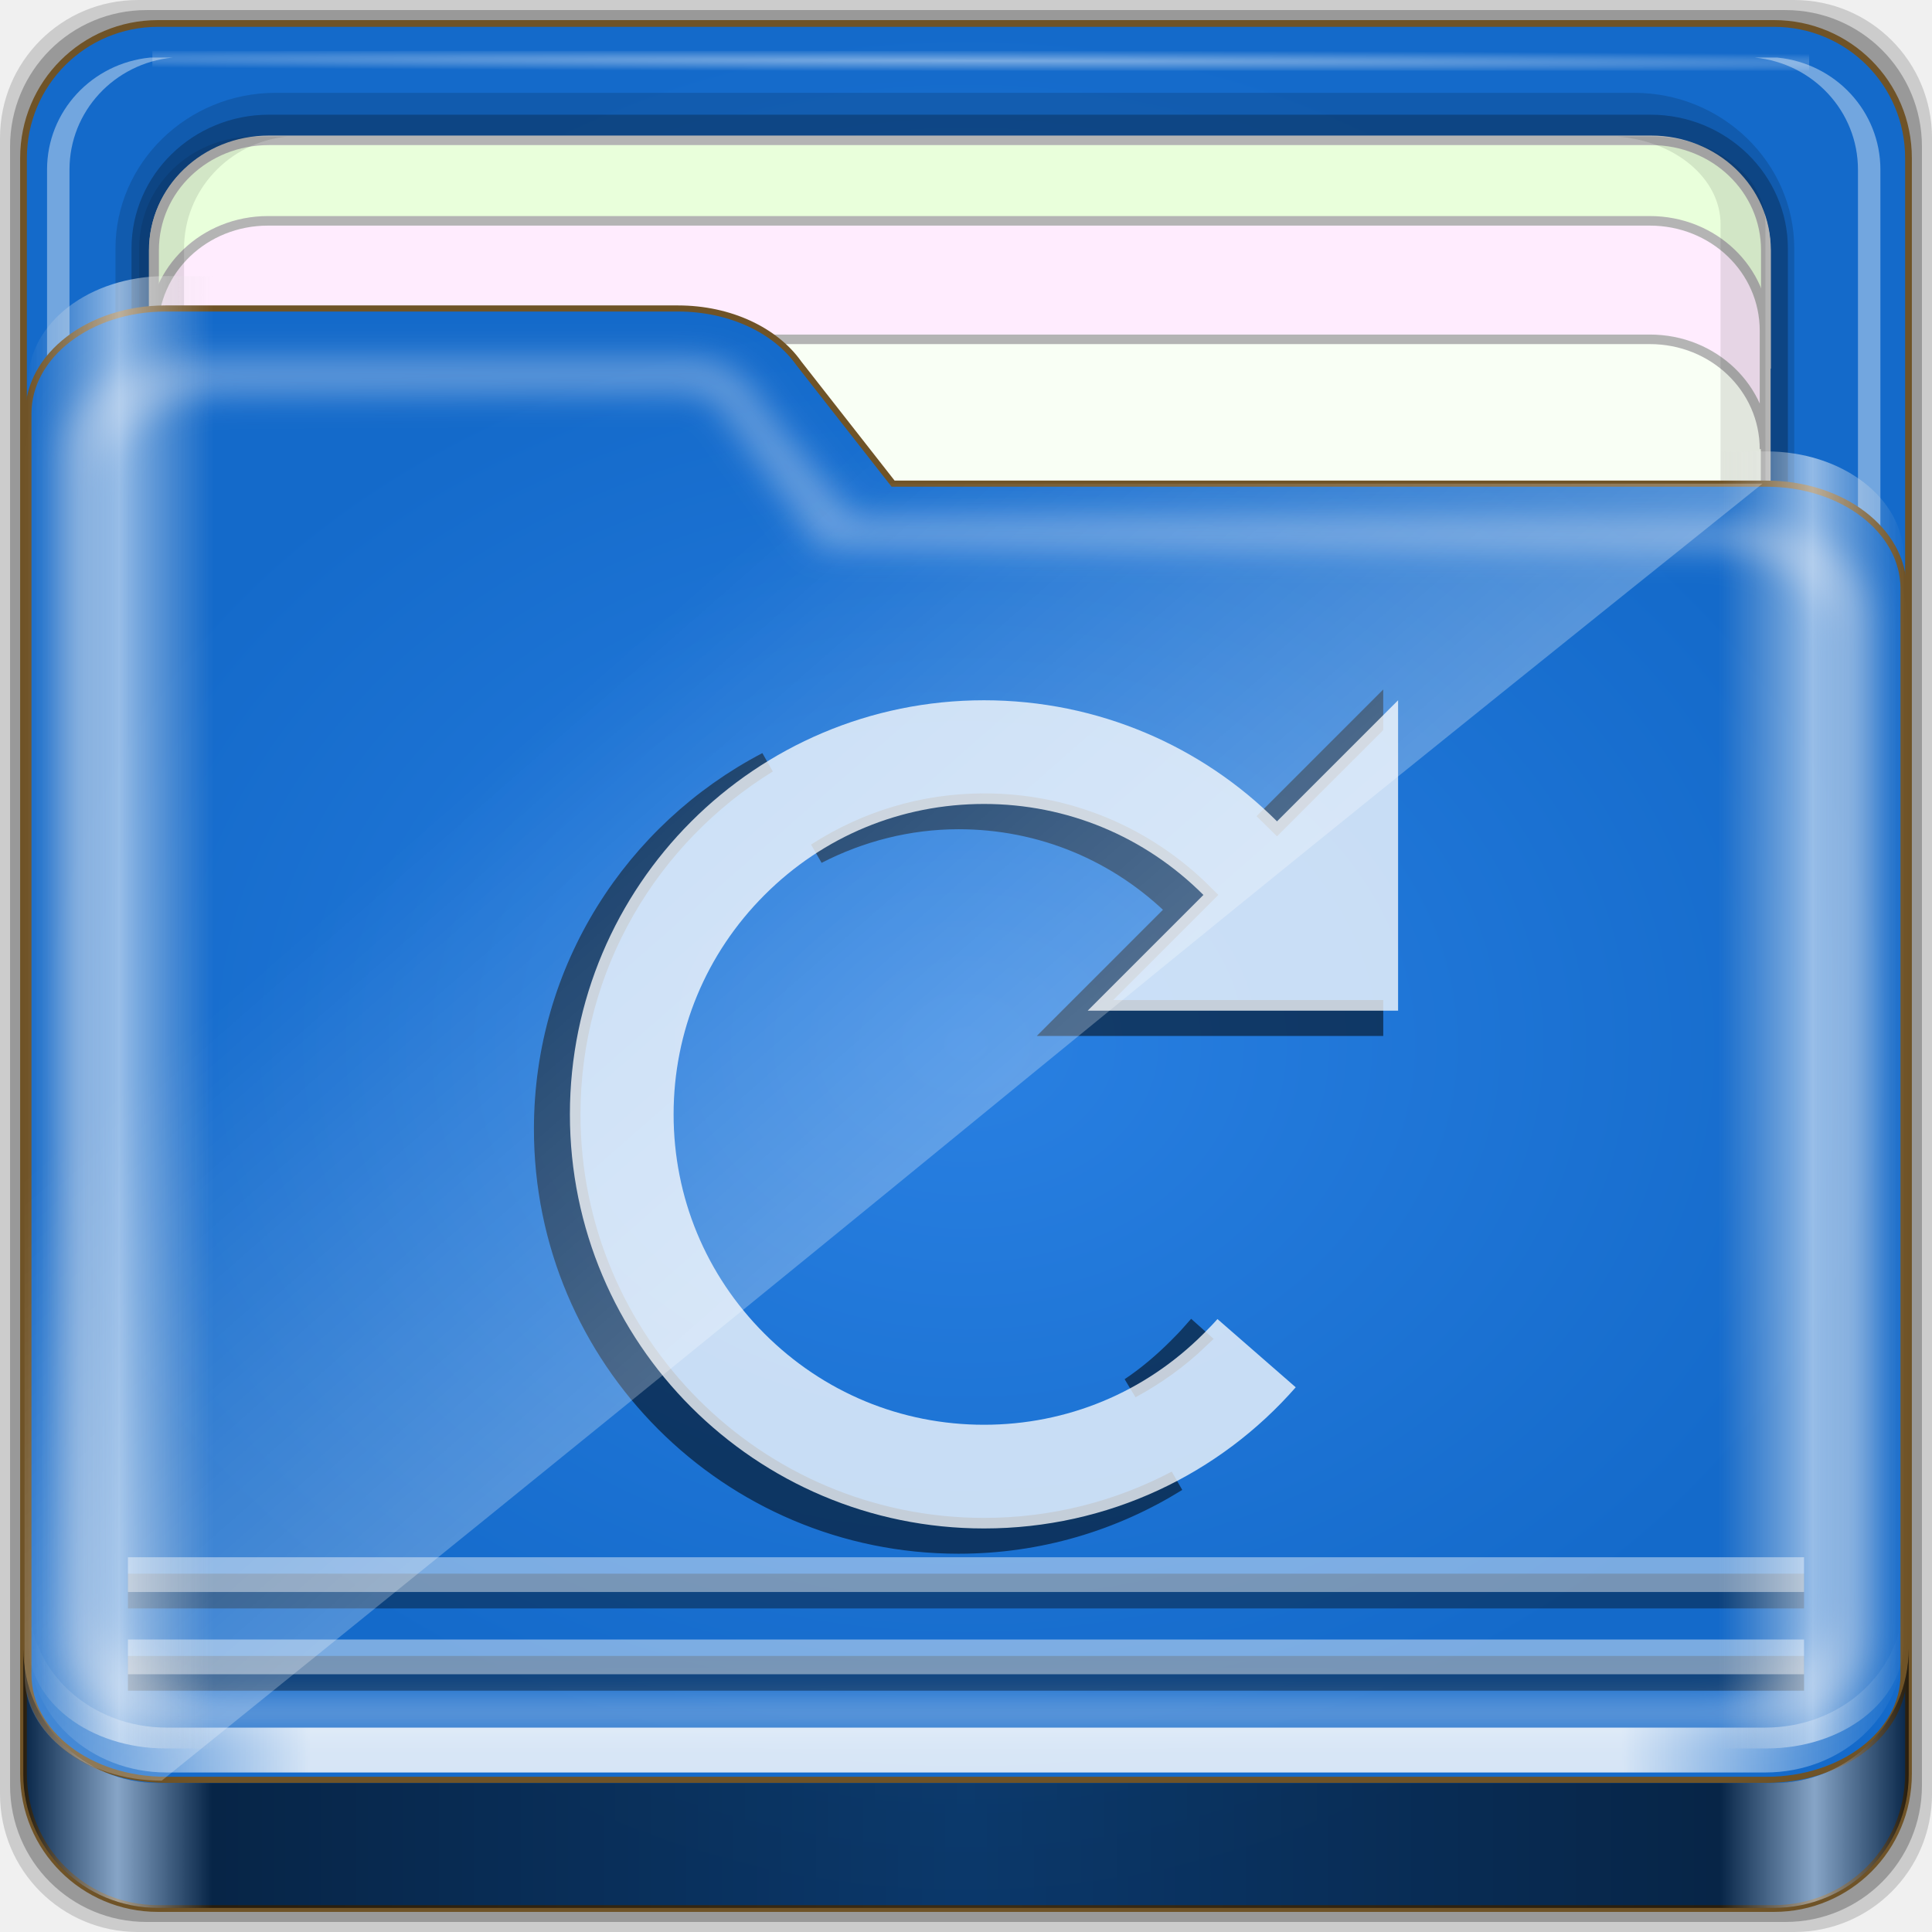
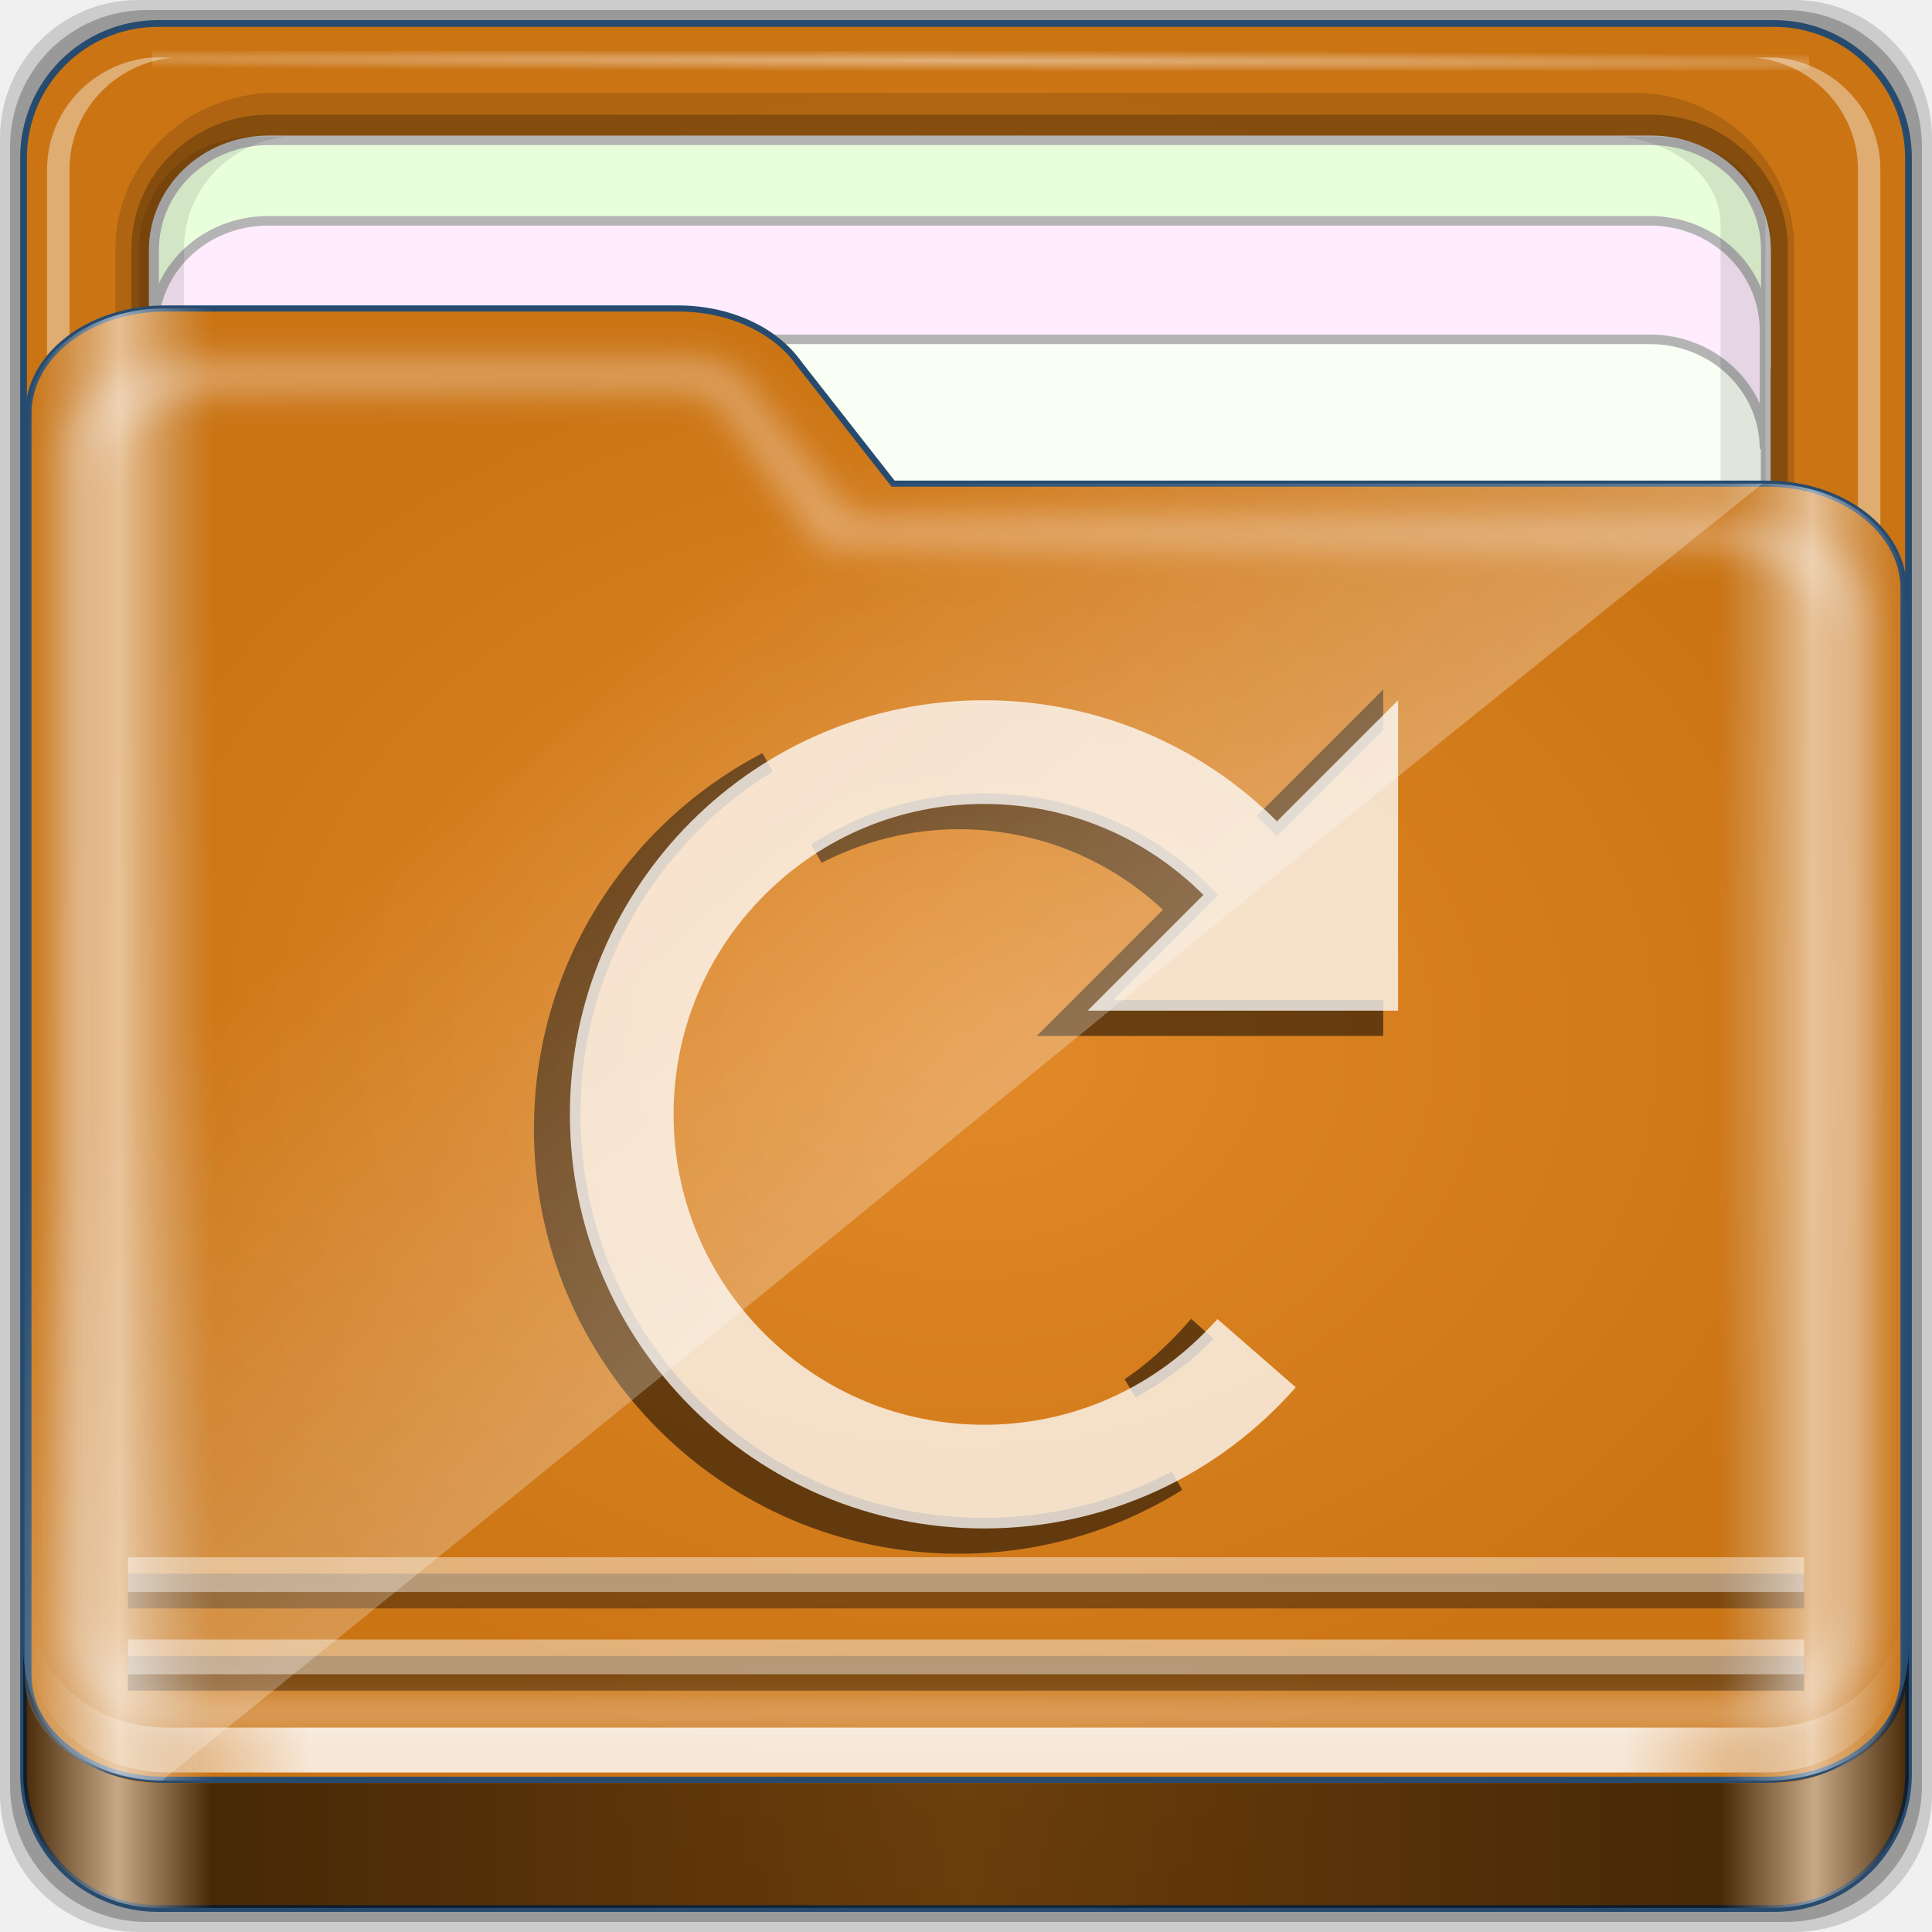
<svg xmlns="http://www.w3.org/2000/svg" xmlns:xlink="http://www.w3.org/1999/xlink" width="96" height="96" id="svg2" version="1.1">
  <defs id="defs4">
    <linearGradient id="linearGradient3298">
      <stop style="stop-color:#000000;stop-opacity:1;" offset="0" id="stop3300" />
      <stop id="stop3302" offset="0.05" style="stop-color:#ffffff;stop-opacity:1;" />
      <stop style="stop-color:#000000;stop-opacity:1;" offset="0.1" id="stop3304" />
      <stop id="stop3306" offset="0.5" style="stop-color:#000000;stop-opacity:0.498;" />
      <stop style="stop-color:#000000;stop-opacity:1;" offset="0.9" id="stop3308" />
      <stop id="stop3310" offset="0.95" style="stop-color:#ffffff;stop-opacity:1;" />
      <stop style="stop-color:#000000;stop-opacity:1;" offset="1" id="stop3312" />
    </linearGradient>
    <linearGradient id="linearGradient4188">
      <stop style="stop-color:#ffffff;stop-opacity:0;" offset="0" id="stop4190" />
      <stop id="stop4198" offset="0.15" style="stop-color:#ffffff;stop-opacity:1;" />
      <stop id="stop4196" offset="0.85" style="stop-color:#ffffff;stop-opacity:1;" />
      <stop style="stop-color:#ffffff;stop-opacity:0;" offset="1" id="stop4192" />
    </linearGradient>
    <linearGradient id="linearGradient3832">
      <stop style="stop-color:#d8d8d8;stop-opacity:0;" offset="0" id="stop3834" />
      <stop id="stop3842" offset="0.05" style="stop-color:#ffffff;stop-opacity:1;" />
      <stop style="stop-color:#d8d8d8;stop-opacity:0;" offset="0.1" id="stop3846" />
      <stop id="stop3840" offset="0.5" style="stop-color:#d8d8d8;stop-opacity:0;" />
      <stop style="stop-color:#d8d8d8;stop-opacity:0;" offset="0.9" id="stop3844" />
      <stop id="stop3848" offset="0.95" style="stop-color:#ffffff;stop-opacity:1;" />
      <stop style="stop-color:#d8d8d8;stop-opacity:0;" offset="1" id="stop3836" />
    </linearGradient>
    <linearGradient id="linearGradient3414">
      <stop style="stop-color:#0cbaff;stop-opacity:1;" offset="0" id="stop3416" />
      <stop id="stop3418" offset="1" style="stop-color:#0585d6;stop-opacity:1;" />
    </linearGradient>
    <linearGradient id="linearGradient4441">
      <stop style="stop-color:#0cbaff;stop-opacity:1;" offset="0" id="stop4443" />
      <stop id="stop4445" offset="1" style="stop-color:#0585d6;stop-opacity:1;" />
    </linearGradient>
    <linearGradient id="linearGradient3298-7">
      <stop style="stop-color:#000000;stop-opacity:1;" offset="0" id="stop3300-3" />
      <stop id="stop3302-3" offset="0.05" style="stop-color:#ffffff;stop-opacity:1;" />
      <stop style="stop-color:#000000;stop-opacity:1;" offset="0.1" id="stop3304-2" />
      <stop id="stop3306-5" offset="0.5" style="stop-color:#000000;stop-opacity:0.498;" />
      <stop style="stop-color:#000000;stop-opacity:1;" offset="0.9" id="stop3308-0" />
      <stop id="stop3310-1" offset="0.95" style="stop-color:#ffffff;stop-opacity:1;" />
      <stop style="stop-color:#000000;stop-opacity:1;" offset="1" id="stop3312-9" />
    </linearGradient>
    <linearGradient id="linearGradient4188-1">
      <stop style="stop-color:#ffffff;stop-opacity:0;" offset="0" id="stop4190-0" />
      <stop id="stop4198-9" offset="0.15" style="stop-color:#ffffff;stop-opacity:1;" />
      <stop id="stop4196-6" offset="0.85" style="stop-color:#ffffff;stop-opacity:1;" />
      <stop style="stop-color:#ffffff;stop-opacity:0;" offset="1" id="stop4192-0" />
    </linearGradient>
    <linearGradient id="linearGradient3832-6">
      <stop style="stop-color:#d8d8d8;stop-opacity:0;" offset="0" id="stop3834-2" />
      <stop id="stop3842-8" offset="0.05" style="stop-color:#ffffff;stop-opacity:1;" />
      <stop style="stop-color:#d8d8d8;stop-opacity:0;" offset="0.1" id="stop3846-9" />
      <stop id="stop3840-1" offset="0.5" style="stop-color:#d8d8d8;stop-opacity:0;" />
      <stop style="stop-color:#d8d8d8;stop-opacity:0;" offset="0.9" id="stop3844-3" />
      <stop id="stop3848-6" offset="0.95" style="stop-color:#ffffff;stop-opacity:1;" />
      <stop style="stop-color:#d8d8d8;stop-opacity:0;" offset="1" id="stop3836-4" />
    </linearGradient>
    <linearGradient id="linearGradient3414-6">
      <stop style="stop-color:#0cbaff;stop-opacity:1;" offset="0" id="stop3416-6" />
      <stop id="stop3418-4" offset="1" style="stop-color:#0585d6;stop-opacity:1;" />
    </linearGradient>
    <linearGradient id="linearGradient4756">
      <stop style="stop-color:#0cbaff;stop-opacity:1;" offset="0" id="stop4758" />
      <stop id="stop4760" offset="1" style="stop-color:#0585d6;stop-opacity:1;" />
    </linearGradient>
    <linearGradient id="linearGradient3298-6">
      <stop style="stop-color:#000000;stop-opacity:1;" offset="0" id="stop3300-8" />
      <stop id="stop3302-0" offset="0.05" style="stop-color:#ffffff;stop-opacity:1;" />
      <stop style="stop-color:#000000;stop-opacity:1;" offset="0.1" id="stop3304-1" />
      <stop id="stop3306-4" offset="0.5" style="stop-color:#000000;stop-opacity:0.498;" />
      <stop style="stop-color:#000000;stop-opacity:1;" offset="0.9" id="stop3308-4" />
      <stop id="stop3310-6" offset="0.95" style="stop-color:#ffffff;stop-opacity:1;" />
      <stop style="stop-color:#000000;stop-opacity:1;" offset="1" id="stop3312-6" />
    </linearGradient>
    <linearGradient id="linearGradient4188-5">
      <stop style="stop-color:#ffffff;stop-opacity:0;" offset="0" id="stop4190-7" />
      <stop id="stop4198-7" offset="0.15" style="stop-color:#ffffff;stop-opacity:1;" />
      <stop id="stop4196-8" offset="0.85" style="stop-color:#ffffff;stop-opacity:1;" />
      <stop style="stop-color:#ffffff;stop-opacity:0;" offset="1" id="stop4192-6" />
    </linearGradient>
    <linearGradient id="linearGradient3832-5">
      <stop style="stop-color:#d8d8d8;stop-opacity:0;" offset="0" id="stop3834-8" />
      <stop id="stop3842-6" offset="0.05" style="stop-color:#ffffff;stop-opacity:1;" />
      <stop style="stop-color:#d8d8d8;stop-opacity:0;" offset="0.1" id="stop3846-6" />
      <stop id="stop3840-4" offset="0.5" style="stop-color:#d8d8d8;stop-opacity:0;" />
      <stop style="stop-color:#d8d8d8;stop-opacity:0;" offset="0.9" id="stop3844-0" />
      <stop id="stop3848-4" offset="0.95" style="stop-color:#ffffff;stop-opacity:1;" />
      <stop style="stop-color:#d8d8d8;stop-opacity:0;" offset="1" id="stop3836-3" />
    </linearGradient>
    <linearGradient id="linearGradient3414-4">
      <stop style="stop-color:#e28929;stop-opacity:1;" offset="0" id="stop3416-0" />
      <stop id="stop3418-2" offset="1" style="stop-color:#ca7414;stop-opacity:1;" />
    </linearGradient>
    <linearGradient id="linearGradient3872">
      <stop style="stop-color:#e28929;stop-opacity:1;" offset="0" id="stop3874" />
      <stop id="stop3880" offset="1" style="stop-color:#ca7414;stop-opacity:1;" />
    </linearGradient>
    <linearGradient id="linearGradient3872-8">
      <stop style="stop-color:#e28929;stop-opacity:1;" offset="0" id="stop3874-6" />
      <stop id="stop3880-8" offset="1" style="stop-color:#ca7414;stop-opacity:1;" />
    </linearGradient>
    <linearGradient id="linearGradient3414-0">
      <stop style="stop-color:#e28929;stop-opacity:1;" offset="0" id="stop3416-7" />
      <stop id="stop3418-6" offset="1" style="stop-color:#ca7414;stop-opacity:1;" />
    </linearGradient>
    <linearGradient id="linearGradient3832-0">
      <stop style="stop-color:#d8d8d8;stop-opacity:0;" offset="0" id="stop3834-9" />
      <stop id="stop3842-2" offset="0.05" style="stop-color:#ffffff;stop-opacity:1;" />
      <stop style="stop-color:#d8d8d8;stop-opacity:0;" offset="0.1" id="stop3846-7" />
      <stop id="stop3840-5" offset="0.5" style="stop-color:#d8d8d8;stop-opacity:0;" />
      <stop style="stop-color:#d8d8d8;stop-opacity:0;" offset="0.9" id="stop3844-8" />
      <stop id="stop3848-43" offset="0.95" style="stop-color:#ffffff;stop-opacity:1;" />
      <stop style="stop-color:#d8d8d8;stop-opacity:0;" offset="1" id="stop3836-7" />
    </linearGradient>
    <linearGradient id="linearGradient4188-3">
      <stop style="stop-color:#ffffff;stop-opacity:0;" offset="0" id="stop4190-09" />
      <stop id="stop4198-1" offset="0.15" style="stop-color:#ffffff;stop-opacity:1;" />
      <stop id="stop4196-4" offset="0.85" style="stop-color:#ffffff;stop-opacity:1;" />
      <stop style="stop-color:#ffffff;stop-opacity:0;" offset="1" id="stop4192-08" />
    </linearGradient>
    <linearGradient id="linearGradient3298-0">
      <stop style="stop-color:#000000;stop-opacity:1;" offset="0" id="stop3300-6" />
      <stop id="stop3302-8" offset="0.05" style="stop-color:#ffffff;stop-opacity:1;" />
      <stop style="stop-color:#000000;stop-opacity:1;" offset="0.1" id="stop3304-26" />
      <stop id="stop3306-6" offset="0.5" style="stop-color:#000000;stop-opacity:0.498;" />
      <stop style="stop-color:#000000;stop-opacity:1;" offset="0.9" id="stop3308-01" />
      <stop id="stop3310-7" offset="0.95" style="stop-color:#ffffff;stop-opacity:1;" />
      <stop style="stop-color:#000000;stop-opacity:1;" offset="1" id="stop3312-8" />
    </linearGradient>
    <linearGradient id="linearGradient3872-7">
      <stop style="stop-color:#e28929;stop-opacity:1;" offset="0" id="stop3874-4" />
      <stop id="stop3880-7" offset="1" style="stop-color:#ca7414;stop-opacity:1;" />
    </linearGradient>
    <linearGradient id="linearGradient3414-2">
      <stop style="stop-color:#e28929;stop-opacity:1;" offset="0" id="stop3416-07" />
      <stop id="stop3418-3" offset="1" style="stop-color:#ca7414;stop-opacity:1;" />
    </linearGradient>
    <linearGradient id="linearGradient3832-9">
      <stop style="stop-color:#d8d8d8;stop-opacity:0;" offset="0" id="stop3834-3" />
      <stop id="stop3842-65" offset="0.05" style="stop-color:#ffffff;stop-opacity:1;" />
      <stop style="stop-color:#d8d8d8;stop-opacity:0;" offset="0.1" id="stop3846-1" />
      <stop id="stop3840-8" offset="0.5" style="stop-color:#d8d8d8;stop-opacity:0;" />
      <stop style="stop-color:#d8d8d8;stop-opacity:0;" offset="0.9" id="stop3844-1" />
      <stop id="stop3848-9" offset="0.95" style="stop-color:#ffffff;stop-opacity:1;" />
      <stop style="stop-color:#d8d8d8;stop-opacity:0;" offset="1" id="stop3836-0" />
    </linearGradient>
    <linearGradient id="linearGradient4188-8">
      <stop style="stop-color:#ffffff;stop-opacity:0;" offset="0" id="stop4190-05" />
      <stop id="stop4198-3" offset="0.15" style="stop-color:#ffffff;stop-opacity:1;" />
      <stop id="stop4196-7" offset="0.85" style="stop-color:#ffffff;stop-opacity:1;" />
      <stop style="stop-color:#ffffff;stop-opacity:0;" offset="1" id="stop4192-1" />
    </linearGradient>
    <linearGradient id="linearGradient3298-8">
      <stop style="stop-color:#000000;stop-opacity:1;" offset="0" id="stop3300-31" />
      <stop id="stop3302-7" offset="0.05" style="stop-color:#ffffff;stop-opacity:1;" />
      <stop style="stop-color:#000000;stop-opacity:1;" offset="0.1" id="stop3304-0" />
      <stop id="stop3306-54" offset="0.5" style="stop-color:#000000;stop-opacity:0.498;" />
      <stop style="stop-color:#000000;stop-opacity:1;" offset="0.9" id="stop3308-03" />
      <stop id="stop3310-60" offset="0.95" style="stop-color:#ffffff;stop-opacity:1;" />
      <stop style="stop-color:#000000;stop-opacity:1;" offset="1" id="stop3312-2" />
    </linearGradient>
    <linearGradient y2="34.832" x2="22.635" y1="59.746" x1="44.726" gradientTransform="translate(-0.192432,-0.08446595)" gradientUnits="userSpaceOnUse" id="linearGradient3477-2" xlink:href="#linearGradient4125" />
    <linearGradient id="linearGradient4125">
      <stop style="stop-color:#ffffff;stop-opacity:1;" offset="0" id="stop4127" />
      <stop style="stop-color:#ffffff;stop-opacity:0;" offset="1" id="stop4129" />
    </linearGradient>
    <linearGradient id="linearGradient3298-5">
      <stop style="stop-color:#000000;stop-opacity:1;" offset="0" id="stop3300-69" />
      <stop id="stop3302-39" offset="0.05" style="stop-color:#ffffff;stop-opacity:1;" />
      <stop style="stop-color:#000000;stop-opacity:1;" offset="0.1" id="stop3304-06" />
      <stop id="stop3306-49" offset="0.5" style="stop-color:#000000;stop-opacity:0.498;" />
      <stop style="stop-color:#000000;stop-opacity:1;" offset="0.9" id="stop3308-8" />
      <stop id="stop3310-12" offset="0.95" style="stop-color:#ffffff;stop-opacity:1;" />
      <stop style="stop-color:#000000;stop-opacity:1;" offset="1" id="stop3312-7" />
    </linearGradient>
    <linearGradient id="linearGradient4188-2">
      <stop style="stop-color:#ffffff;stop-opacity:0;" offset="0" id="stop4190-2" />
      <stop id="stop4198-5" offset="0.15" style="stop-color:#ffffff;stop-opacity:1;" />
      <stop id="stop4196-64" offset="0.85" style="stop-color:#ffffff;stop-opacity:1;" />
      <stop style="stop-color:#ffffff;stop-opacity:0;" offset="1" id="stop4192-3" />
    </linearGradient>
    <linearGradient id="linearGradient3832-7">
      <stop style="stop-color:#d8d8d8;stop-opacity:0;" offset="0" id="stop3834-86" />
      <stop id="stop3842-68" offset="0.05" style="stop-color:#ffffff;stop-opacity:1;" />
      <stop style="stop-color:#d8d8d8;stop-opacity:0;" offset="0.1" id="stop3846-8" />
      <stop id="stop3840-87" offset="0.5" style="stop-color:#d8d8d8;stop-opacity:0;" />
      <stop style="stop-color:#d8d8d8;stop-opacity:0;" offset="0.9" id="stop3844-15" />
      <stop id="stop3848-2" offset="0.95" style="stop-color:#ffffff;stop-opacity:1;" />
      <stop style="stop-color:#d8d8d8;stop-opacity:0;" offset="1" id="stop3836-76" />
    </linearGradient>
    <linearGradient id="linearGradient3414-7">
      <stop style="stop-color:#e28929;stop-opacity:1;" offset="0" id="stop3416-9" />
      <stop id="stop3418-7" offset="1" style="stop-color:#ca7414;stop-opacity:1;" />
    </linearGradient>
    <linearGradient id="linearGradient3872-4">
      <stop style="stop-color:#e28929;stop-opacity:1;" offset="0" id="stop3874-40" />
      <stop id="stop3880-1" offset="1" style="stop-color:#ca7414;stop-opacity:1;" />
    </linearGradient>
    <linearGradient id="linearGradient3872-72">
      <stop style="stop-color:#e28929;stop-opacity:1;" offset="0" id="stop3874-9" />
      <stop id="stop3880-5" offset="1" style="stop-color:#ca7414;stop-opacity:1;" />
    </linearGradient>
    <linearGradient id="linearGradient3414-8">
      <stop style="stop-color:#e28929;stop-opacity:1;" offset="0" id="stop3416-2" />
      <stop id="stop3418-32" offset="1" style="stop-color:#ca7414;stop-opacity:1;" />
    </linearGradient>
    <linearGradient id="linearGradient3832-1">
      <stop style="stop-color:#d8d8d8;stop-opacity:0;" offset="0" id="stop3834-20" />
      <stop id="stop3842-7" offset="0.05" style="stop-color:#ffffff;stop-opacity:1;" />
      <stop style="stop-color:#d8d8d8;stop-opacity:0;" offset="0.1" id="stop3846-2" />
      <stop id="stop3840-17" offset="0.5" style="stop-color:#d8d8d8;stop-opacity:0;" />
      <stop style="stop-color:#d8d8d8;stop-opacity:0;" offset="0.9" id="stop3844-9" />
      <stop id="stop3848-23" offset="0.95" style="stop-color:#ffffff;stop-opacity:1;" />
      <stop style="stop-color:#d8d8d8;stop-opacity:0;" offset="1" id="stop3836-32" />
    </linearGradient>
    <linearGradient id="linearGradient4188-9">
      <stop style="stop-color:#ffffff;stop-opacity:0;" offset="0" id="stop4190-1" />
      <stop id="stop4198-16" offset="0.15" style="stop-color:#ffffff;stop-opacity:1;" />
      <stop id="stop4196-86" offset="0.85" style="stop-color:#ffffff;stop-opacity:1;" />
      <stop style="stop-color:#ffffff;stop-opacity:0;" offset="1" id="stop4192-2" />
    </linearGradient>
    <linearGradient id="linearGradient3298-2">
      <stop style="stop-color:#000000;stop-opacity:1;" offset="0" id="stop3300-0" />
      <stop id="stop3302-4" offset="0.05" style="stop-color:#ffffff;stop-opacity:1;" />
      <stop style="stop-color:#000000;stop-opacity:1;" offset="0.1" id="stop3304-6" />
      <stop id="stop3306-9" offset="0.5" style="stop-color:#000000;stop-opacity:0.498;" />
      <stop style="stop-color:#000000;stop-opacity:1;" offset="0.9" id="stop3308-7" />
      <stop id="stop3310-5" offset="0.95" style="stop-color:#ffffff;stop-opacity:1;" />
      <stop style="stop-color:#000000;stop-opacity:1;" offset="1" id="stop3312-4" />
    </linearGradient>
    <linearGradient y2="34.832" x2="22.635" y1="59.746" x1="44.726" gradientTransform="translate(-0.192432,-0.08446595)" gradientUnits="userSpaceOnUse" id="linearGradient3477" xlink:href="#linearGradient4125-7" />
    <linearGradient id="linearGradient4125-7">
      <stop style="stop-color:#ffffff;stop-opacity:1;" offset="0" id="stop4127-9" />
      <stop style="stop-color:#ffffff;stop-opacity:0;" offset="1" id="stop4129-8" />
    </linearGradient>
    <linearGradient id="linearGradient3872-0">
      <stop style="stop-color:#e28929;stop-opacity:1;" offset="0" id="stop3874-2" />
      <stop id="stop3880-2" offset="1" style="stop-color:#ca7414;stop-opacity:1;" />
    </linearGradient>
    <linearGradient id="linearGradient3414-72">
      <stop style="stop-color:#e28929;stop-opacity:1;" offset="0" id="stop3416-99" />
      <stop id="stop3418-22" offset="1" style="stop-color:#ca7414;stop-opacity:1;" />
    </linearGradient>
    <linearGradient id="linearGradient3832-01">
      <stop style="stop-color:#d8d8d8;stop-opacity:0;" offset="0" id="stop3834-85" />
      <stop id="stop3842-5" offset="0.05" style="stop-color:#ffffff;stop-opacity:1;" />
      <stop style="stop-color:#d8d8d8;stop-opacity:0;" offset="0.1" id="stop3846-99" />
      <stop id="stop3840-10" offset="0.5" style="stop-color:#d8d8d8;stop-opacity:0;" />
      <stop style="stop-color:#d8d8d8;stop-opacity:0;" offset="0.9" id="stop3844-88" />
      <stop id="stop3848-5" offset="0.95" style="stop-color:#ffffff;stop-opacity:1;" />
      <stop style="stop-color:#d8d8d8;stop-opacity:0;" offset="1" id="stop3836-8" />
    </linearGradient>
    <linearGradient id="linearGradient4188-0">
      <stop style="stop-color:#ffffff;stop-opacity:0;" offset="0" id="stop4190-9" />
      <stop id="stop4198-30" offset="0.15" style="stop-color:#ffffff;stop-opacity:1;" />
      <stop id="stop4196-3" offset="0.85" style="stop-color:#ffffff;stop-opacity:1;" />
      <stop style="stop-color:#ffffff;stop-opacity:0;" offset="1" id="stop4192-8" />
    </linearGradient>
    <linearGradient id="linearGradient3298-9">
      <stop style="stop-color:#000000;stop-opacity:1;" offset="0" id="stop3300-60" />
      <stop id="stop3302-1" offset="0.05" style="stop-color:#ffffff;stop-opacity:1;" />
      <stop style="stop-color:#000000;stop-opacity:1;" offset="0.1" id="stop3304-7" />
      <stop id="stop3306-43" offset="0.5" style="stop-color:#000000;stop-opacity:0.498;" />
      <stop style="stop-color:#000000;stop-opacity:1;" offset="0.9" id="stop3308-06" />
      <stop id="stop3310-4" offset="0.95" style="stop-color:#ffffff;stop-opacity:1;" />
      <stop style="stop-color:#000000;stop-opacity:1;" offset="1" id="stop3312-81" />
    </linearGradient>
    <linearGradient y2="34.832" x2="22.635" y1="59.746" x1="44.726" gradientTransform="translate(-0.192432,-0.08446595)" gradientUnits="userSpaceOnUse" id="linearGradient3477-0" xlink:href="#linearGradient4125-9" />
    <linearGradient id="linearGradient4125-9">
      <stop style="stop-color:#ffffff;stop-opacity:1;" offset="0" id="stop4127-3" />
      <stop style="stop-color:#ffffff;stop-opacity:0;" offset="1" id="stop4129-3" />
    </linearGradient>
    <radialGradient xlink:href="#linearGradient3872-03" id="radialGradient3883" gradientUnits="userSpaceOnUse" cx="48" cy="46.5" fx="48" fy="46.5" r="42.15" />
    <linearGradient id="linearGradient3872-03">
      <stop style="stop-color:#e28929;stop-opacity:1;" offset="0" id="stop3874-47" />
      <stop id="stop3880-13" offset="1" style="stop-color:#ca7414;stop-opacity:1;" />
    </linearGradient>
    <radialGradient xlink:href="#linearGradient3904" id="radialGradient3885" gradientUnits="userSpaceOnUse" gradientTransform="matrix(1.699147,0.00433809,-9.9578932e-5,0.01373135,-31.24166,-184.9925)" cx="44.659" cy="-187.511" fx="44.659" fy="-187.511" r="36.916" />
    <linearGradient id="linearGradient3904">
      <stop style="stop-color:#ffffff;stop-opacity:1;" offset="0" id="stop3906" />
      <stop style="stop-color:#ffffff;stop-opacity:0;" offset="1" id="stop3908" />
    </linearGradient>
    <radialGradient xlink:href="#linearGradient3414-43" id="radialGradient3882" cx="48.308" cy="46.88" fx="48.308" fy="46.88" r="47.088" gradientTransform="matrix(1,0,0,0.7944731,0,9.635081)" gradientUnits="userSpaceOnUse" />
    <linearGradient id="linearGradient3414-43">
      <stop style="stop-color:#e28929;stop-opacity:1;" offset="0" id="stop3416-5" />
      <stop id="stop3418-36" offset="1" style="stop-color:#ca7414;stop-opacity:1;" />
    </linearGradient>
    <linearGradient xlink:href="#linearGradient4188-58" id="linearGradient3891" gradientUnits="userSpaceOnUse" gradientTransform="translate(0,-2)" x1="6.25" y1="80.625" x2="89.75" y2="80.625" />
    <linearGradient id="linearGradient4188-58">
      <stop style="stop-color:#ffffff;stop-opacity:0;" offset="0" id="stop4190-5" />
      <stop id="stop4198-50" offset="0.15" style="stop-color:#ffffff;stop-opacity:1;" />
      <stop id="stop4196-1" offset="0.85" style="stop-color:#ffffff;stop-opacity:1;" />
      <stop style="stop-color:#ffffff;stop-opacity:0;" offset="1" id="stop4192-7" />
    </linearGradient>
    <linearGradient xlink:href="#linearGradient3298-1" id="linearGradient3893" gradientUnits="userSpaceOnUse" x1="1.121" y1="84.063" x2="95.496" y2="84.063" />
    <linearGradient id="linearGradient3298-1">
      <stop style="stop-color:#000000;stop-opacity:1;" offset="0" id="stop3300-83" />
      <stop id="stop3302-40" offset="0.05" style="stop-color:#ffffff;stop-opacity:1;" />
      <stop style="stop-color:#000000;stop-opacity:1;" offset="0.1" id="stop3304-9" />
      <stop id="stop3306-1" offset="0.5" style="stop-color:#000000;stop-opacity:0.498;" />
      <stop style="stop-color:#000000;stop-opacity:1;" offset="0.9" id="stop3308-9" />
      <stop id="stop3310-3" offset="0.95" style="stop-color:#ffffff;stop-opacity:1;" />
      <stop style="stop-color:#000000;stop-opacity:1;" offset="1" id="stop3312-1" />
    </linearGradient>
    <linearGradient y2="34.832" x2="22.635" y1="59.746" x1="44.726" gradientTransform="translate(-0.192432,-0.08446595)" gradientUnits="userSpaceOnUse" id="linearGradient3477-08" xlink:href="#linearGradient4125-6" />
    <linearGradient id="linearGradient4125-6">
      <stop style="stop-color:#ffffff;stop-opacity:1;" offset="0" id="stop4127-0" />
      <stop style="stop-color:#ffffff;stop-opacity:0;" offset="1" id="stop4129-1" />
    </linearGradient>
    <linearGradient xlink:href="#linearGradient3832-2" id="linearGradient3889" gradientUnits="userSpaceOnUse" gradientTransform="matrix(1.123287,0,0,1.056324,-5.609376,-3.032375)" x1="6.076" y1="47.473" x2="89.924" y2="47.473" />
    <linearGradient id="linearGradient3832-2">
      <stop style="stop-color:#d8d8d8;stop-opacity:0;" offset="0" id="stop3834-95" />
      <stop id="stop3842-85" offset="0.05" style="stop-color:#ffffff;stop-opacity:1;" />
      <stop style="stop-color:#d8d8d8;stop-opacity:0;" offset="0.1" id="stop3846-83" />
      <stop id="stop3840-0" offset="0.5" style="stop-color:#d8d8d8;stop-opacity:0;" />
      <stop style="stop-color:#d8d8d8;stop-opacity:0;" offset="0.9" id="stop3844-4" />
      <stop id="stop3848-1" offset="0.95" style="stop-color:#ffffff;stop-opacity:1;" />
      <stop style="stop-color:#d8d8d8;stop-opacity:0;" offset="1" id="stop3836-9" />
    </linearGradient>
    <linearGradient y2="47.473" x2="89.924" y1="47.473" x1="6.076" gradientTransform="matrix(1.123287,0,0,1.056324,-5.609376,-3.032375)" gradientUnits="userSpaceOnUse" id="linearGradient7158" xlink:href="#linearGradient3832-2" />
-     <radialGradient xlink:href="#linearGradient3872-3" id="radialGradient3883-2" gradientUnits="userSpaceOnUse" cx="48" cy="46.5" fx="48" fy="46.5" r="42.15" />
    <linearGradient id="linearGradient3872-3">
      <stop style="stop-color:#2980e2;stop-opacity:1" offset="0" id="stop3874-8" />
      <stop id="stop3880-6" offset="1" style="stop-color:#146aca;stop-opacity:1" />
    </linearGradient>
    <radialGradient xlink:href="#linearGradient3904-9" id="radialGradient3885-3" gradientUnits="userSpaceOnUse" gradientTransform="matrix(1.699147,0.00433809,-9.9578932e-5,0.01373135,-31.24166,-184.9925)" cx="44.659" cy="-187.511" fx="44.659" fy="-187.511" r="36.916" />
    <linearGradient id="linearGradient3904-9">
      <stop style="stop-color:#ffffff;stop-opacity:1;" offset="0" id="stop3906-7" />
      <stop style="stop-color:#ffffff;stop-opacity:0;" offset="1" id="stop3908-4" />
    </linearGradient>
-     <radialGradient xlink:href="#linearGradient3414-05" id="radialGradient3882-2" cx="48.308" cy="46.88" fx="48.308" fy="46.88" r="47.088" gradientTransform="matrix(1,0,0,0.7944731,0,9.635081)" gradientUnits="userSpaceOnUse" />
    <linearGradient id="linearGradient3414-05">
      <stop style="stop-color:#2980e2;stop-opacity:1" offset="0" id="stop3416-09" />
      <stop id="stop3418-74" offset="1" style="stop-color:#146aca;stop-opacity:1" />
    </linearGradient>
    <filter color-interpolation-filters="sRGB" id="filter4139-1">
      <feGaussianBlur stdDeviation="0.794" id="feGaussianBlur4141-7" />
    </filter>
    <linearGradient xlink:href="#linearGradient4188-12" id="linearGradient3891-9" gradientUnits="userSpaceOnUse" gradientTransform="translate(0,-2)" x1="6.25" y1="80.625" x2="89.75" y2="80.625" />
    <linearGradient id="linearGradient4188-12">
      <stop style="stop-color:#ffffff;stop-opacity:0;" offset="0" id="stop4190-75" />
      <stop id="stop4198-33" offset="0.15" style="stop-color:#ffffff;stop-opacity:1;" />
      <stop id="stop4196-645" offset="0.85" style="stop-color:#ffffff;stop-opacity:1;" />
      <stop style="stop-color:#ffffff;stop-opacity:0;" offset="1" id="stop4192-4" />
    </linearGradient>
    <linearGradient xlink:href="#linearGradient3298-79" id="linearGradient3893-5" gradientUnits="userSpaceOnUse" x1="1.121" y1="84.063" x2="95.496" y2="84.063" />
    <linearGradient id="linearGradient3298-79">
      <stop style="stop-color:#000000;stop-opacity:1;" offset="0" id="stop3300-7" />
      <stop id="stop3302-09" offset="0.05" style="stop-color:#ffffff;stop-opacity:1;" />
      <stop style="stop-color:#000000;stop-opacity:1;" offset="0.1" id="stop3304-3" />
      <stop id="stop3306-68" offset="0.5" style="stop-color:#000000;stop-opacity:0.498;" />
      <stop style="stop-color:#000000;stop-opacity:1;" offset="0.9" id="stop3308-3" />
      <stop id="stop3310-0" offset="0.95" style="stop-color:#ffffff;stop-opacity:1;" />
      <stop style="stop-color:#000000;stop-opacity:1;" offset="1" id="stop3312-13" />
    </linearGradient>
    <linearGradient y2="34.832" x2="22.635" y1="59.746" x1="44.726" gradientTransform="translate(-0.192432,-0.08446595)" gradientUnits="userSpaceOnUse" id="linearGradient3477-5" xlink:href="#linearGradient4125-3" />
    <linearGradient id="linearGradient4125-3">
      <stop style="stop-color:#ffffff;stop-opacity:1;" offset="0" id="stop4127-4" />
      <stop style="stop-color:#ffffff;stop-opacity:0;" offset="1" id="stop4129-37" />
    </linearGradient>
    <linearGradient xlink:href="#linearGradient3832-28" id="linearGradient3889-8" gradientUnits="userSpaceOnUse" gradientTransform="matrix(1.123287,0,0,1.056324,-5.609376,-4.881123)" x1="6.076" y1="47.473" x2="89.924" y2="47.473" />
    <linearGradient id="linearGradient3832-28">
      <stop style="stop-color:#d8d8d8;stop-opacity:0;" offset="0" id="stop3834-96" />
      <stop id="stop3842-74" offset="0.05" style="stop-color:#ffffff;stop-opacity:1;" />
      <stop style="stop-color:#d8d8d8;stop-opacity:0;" offset="0.1" id="stop3846-11" />
      <stop id="stop3840-2" offset="0.5" style="stop-color:#d8d8d8;stop-opacity:0;" />
      <stop style="stop-color:#d8d8d8;stop-opacity:0;" offset="0.9" id="stop3844-5" />
      <stop id="stop3848-66" offset="0.95" style="stop-color:#ffffff;stop-opacity:1;" />
      <stop style="stop-color:#d8d8d8;stop-opacity:0;" offset="1" id="stop3836-03" />
    </linearGradient>
-     <linearGradient y2="47.473" x2="89.924" y1="47.473" x1="6.076" gradientTransform="matrix(1.123287,0,0,1.056324,-5.609376,-4.881123)" gradientUnits="userSpaceOnUse" id="linearGradient7544" xlink:href="#linearGradient3832-28" />
+     <linearGradient y2="47.473" x2="89.924" y1="47.473" x1="6.076" gradientTransform="matrix(1.123287,0,0,1.056324,-5.609376,-3.250469)" gradientUnits="userSpaceOnUse" id="linearGradient7544" xlink:href="#linearGradient3832-28" />
+     <radialGradient xlink:href="#linearGradient3414-43" id="radialGradient4115" cx="48.308" cy="46.88" fx="48.308" fy="46.88" r="47.088" gradientTransform="matrix(1,0,0,0.7944731,0,9.635081)" gradientUnits="userSpaceOnUse" />
+     <radialGradient xlink:href="#linearGradient3414-43" id="radialGradient4117" cx="48" cy="46.5" fx="48" fy="46.5" r="42.15" gradientUnits="userSpaceOnUse" />
  </defs>
  <g id="layer1" transform="translate(0,32)">
    <g transform="matrix(0.9926597,0,0,0.9812013,0.04618485,-26.11477)" style="enable-background:new" id="g7431">
      <path style="opacity:0.15;fill:#000000;fill-opacity:1;fill-rule:nonzero;stroke:none;display:inline" d="m 89.756,-5.998 -82.894,0 c -3.827,0 -6.908,3.117 -6.908,6.989 l 0,83.862 c 0,3.872 3.081,6.989 6.908,6.989 l 82.894,0 c 3.827,0 6.908,-3.117 6.908,-6.989 l 0,-83.862 c 0,-3.872 -3.081,-6.989 -6.908,-6.989 z" id="path3897" />
      <path id="path3895" d="m 89.324,-5.488 -82.031,0 c -3.787,0 -6.836,3.084 -6.836,6.916 l 0,82.989 c 0,3.831 3.049,6.916 6.836,6.916 l 82.031,0 c 3.787,0 6.836,-3.084 6.836,-6.916 l 0,-82.989 c 0,-3.831 -3.049,-6.916 -6.836,-6.916 z" style="opacity:0.25;fill:#000000;fill-opacity:1;fill-rule:nonzero;stroke:none;display:inline" />
-       <path style="fill:url(#radialGradient3883-2);fill-opacity:1;fill-rule:nonzero;stroke:#6f5327;stroke-width:0.3;stroke-miterlimit:4;stroke-opacity:1;stroke-dasharray:none;display:inline" d="m 84,4.5 -72,0 c -3.324,0 -6,2.676 -6,6 l 0,72 c 0,3.324 2.676,6 6,6 l 72,0 c 3.324,0 6,-2.676 6,-6 l 0,-72 c 0,-3.324 -2.676,-6 -6,-6 z" id="rect2419-1" transform="matrix(1.123287,0,0,1.136467,-5.609377,-9.924127)" />
+       <path style="fill:url(#radialGradient4117);fill-opacity:1.0;fill-rule:nonzero;stroke:#274b6f;stroke-width:0.3;stroke-miterlimit:4;stroke-opacity:1;stroke-dasharray:none;display:inline" d="m 84,4.5 -72,0 c -3.324,0 -6,2.676 -6,6 l 0,72 c 0,3.324 2.676,6 6,6 l 72,0 c 3.324,0 6,-2.676 6,-6 l 0,-72 c 0,-3.324 -2.676,-6 -6,-6 z" id="rect2419-1" transform="matrix(1.123287,0,0,1.136467,-5.609377,-9.924127)" />
      <g id="g4855" transform="matrix(0,-1.10669,1.123287,0,-1.116228,204.4438)">
        <path id="path4843" d="m 117.219,6.098 c -3.921,0 -7.125,3.204 -7.125,7.125 l 0,60.562 c 0,3.921 3.204,7.125 7.125,7.125 l 61.562,0 c 3.921,0 7.125,-3.204 7.125,-7.125 l 0,-60.562 c 0,-3.921 -3.204,-7.125 -7.125,-7.125 z" style="font-size:medium;font-style:normal;font-variant:normal;font-weight:normal;font-stretch:normal;text-indent:0;text-align:start;text-decoration:none;line-height:normal;letter-spacing:normal;word-spacing:normal;text-transform:none;direction:ltr;block-progression:tb;writing-mode:lr-tb;text-anchor:start;baseline-shift:baseline;opacity:0.137;color:#000000;fill:#000000;fill-opacity:1;fill-rule:nonzero;stroke:none;stroke-width:2;marker:none;visibility:visible;display:inline;overflow:visible;enable-background:accumulate;font-family:Sans;-inkscape-font-specification:Sans" />
        <path style="font-size:medium;font-style:normal;font-variant:normal;font-weight:normal;font-stretch:normal;text-indent:0;text-align:start;text-decoration:none;line-height:normal;letter-spacing:normal;word-spacing:normal;text-transform:none;direction:ltr;block-progression:tb;writing-mode:lr-tb;text-anchor:start;baseline-shift:baseline;opacity:0.245;color:#000000;fill:#000000;fill-opacity:1;fill-rule:nonzero;stroke:none;stroke-width:2;marker:none;visibility:visible;display:inline;overflow:visible;enable-background:accumulate;font-family:Sans;-inkscape-font-specification:Sans" d="m 117.219,6.813 c -3.379,0 -6.125,2.746 -6.125,6.125 l 0,61.562 c 0,3.379 2.746,6.125 6.125,6.125 l 61.562,0 c 3.379,0 6.125,-2.746 6.125,-6.125 l 0,-61.562 c 0,-3.379 -2.746,-6.125 -6.125,-6.125 z" id="path4849" />
        <path style="fill:#f9fff5;fill-opacity:1;fill-rule:nonzero;stroke:#b4b4b4;stroke-width:0.437;stroke-miterlimit:4;stroke-opacity:1;stroke-dasharray:none;display:inline" d="m 183.704,12.925 c 0,-2.843 -2.242,-5.119 -5.026,-5.119 l -30.722,0 c 2.784,0 5.026,2.276 5.026,5.119 l 0,61.594 c 0,2.843 -2.242,5.119 -5.026,5.119 l 30.722,0 c 2.784,0 5.026,-2.276 5.026,-5.119 l 0,-61.594 z" id="path4046" />
        <path id="path4815" d="m 115.708,79.154 0,1 c 0.262,2.594 2.46,4.594 5.125,4.594 l 61.562,0 c 2.665,0 4.863,-2 5.125,-4.594 l 0,-1 c -0.262,2.594 -2.46,4.594 -5.125,4.594 l -61.562,0 c -2.665,0 -4.863,-2 -5.125,-4.594 z" style="opacity:0.4;fill:#ffffff;fill-opacity:1;fill-rule:nonzero;stroke:none;display:inline" />
        <path id="path4820" d="m 116.688,7.813 c -2.594,0.262 -4.594,2.46 -4.594,5.125 l 0,0.469 c 0.262,-2.594 2.46,-4.594 5.125,-4.594 l 61.562,0 c 2.665,0 4.863,2 5.125,4.594 l 0,-0.469 c 0,-2.843 -2.282,-5.125 -5.125,-5.125 l -61.562,0 c -0.178,0 -0.358,-0.017 -0.531,0 z" style="opacity:0.5;fill:#ffffff;fill-opacity:1;fill-rule:nonzero;stroke:none;display:inline" />
        <path style="opacity:0.4;fill:#ffffff;fill-opacity:1;fill-rule:nonzero;stroke:none;display:inline" d="m 115.708,8.643 0,-1 c 0.262,-2.594 2.46,-4.594 5.125,-4.594 l 61.562,0 c 2.665,0 4.863,2 5.125,4.594 l 0,1 c -0.262,-2.594 -2.46,-4.594 -5.125,-4.594 l -61.562,0 c -2.665,0 -4.863,2 -5.125,4.594 z" id="path3896" />
        <rect style="opacity:0.426;fill:url(#radialGradient3885-3);fill-opacity:1;stroke:none" id="rect3902" width="73.831" height="0.907" x="7.743" y="-187.827" transform="matrix(0,1,-1,0,0,0)" />
        <path id="path3899" d="m 183.733,12.934 c 0,-2.843 -2.242,-5.119 -5.026,-5.119 l -5.422,0 c 2.784,0 5.026,2.276 5.026,5.119 l 0,61.594 c 0,2.843 -2.242,5.119 -5.026,5.119 l 5.422,0 c 2.784,0 5.026,-2.276 5.026,-5.119 l 0,-61.594 z" style="fill:#e9ffdb;fill-opacity:1;fill-rule:nonzero;stroke:#b4b4b4;stroke-width:0.437;stroke-miterlimit:4;stroke-opacity:1;stroke-dasharray:none;display:inline" />
        <path style="fill:#ffecfe;fill-opacity:1;fill-rule:nonzero;stroke:#b4b4b4;stroke-width:0.437;stroke-miterlimit:4;stroke-opacity:1;stroke-dasharray:none;display:inline" d="m 180.049,12.896 c 0,-2.842 -2.242,-5.117 -5.026,-5.117 l -5.422,0 c 2.784,0 5.026,2.275 5.026,5.117 l 0,61.576 c 0,2.842 -2.242,5.117 -5.026,5.117 l 5.422,0 c 2.784,0 5.026,-2.275 5.026,-5.117 l 0,-61.576 z" id="path3086" />
        <path id="path4810" d="m 127.618,73.032 0,1.469 c 0,2.843 1.789,5.125 4.017,5.125 l 48.254,0 c 2.228,0 4.017,-2.282 4.017,-5.125 l 0,-1.469 c -0.205,2.594 -1.928,4.594 -4.017,4.594 l -48.254,0 c -2.089,0 -3.812,-2 -4.017,-4.594 z" style="opacity:0.1;fill:#000000;fill-opacity:1;fill-rule:nonzero;stroke:none;display:inline" />
        <path style="opacity:0.1;fill:#000000;fill-opacity:1;fill-rule:nonzero;stroke:none;display:inline" d="m 112.094,13.748 0,-1.469 c 0,-2.843 2.282,-5.125 5.125,-5.125 l 61.562,0 c 2.843,0 5.125,2.282 5.125,5.125 l 0,1.469 c -0.262,-2.594 -2.46,-4.594 -5.125,-4.594 l -61.562,0 c -2.665,0 -4.863,2 -5.125,4.594 z" id="path3898" />
      </g>
-       <path id="path4187" d="m 1.375,78.813 c 0,2.949 3.063,5.322 6.868,5.322 l 80.13,0 c 3.805,0 6.868,-2.374 6.868,-5.322 l 0,-54.996 c 0,-2.949 -3.063,-5.322 -6.868,-5.322 l -43.714,0 -4.722,-6.098 C 38.777,10.737 36.508,9.624 33.892,9.624 l -25.649,0 c -3.805,0 -6.868,2.374 -6.868,5.322 z" style="fill:url(#radialGradient3882-2);fill-opacity:1;fill-rule:nonzero;stroke:#6f5327;stroke-width:0.309;stroke-miterlimit:4;stroke-opacity:1;stroke-dasharray:none;display:inline" />
+       <path id="path4187" d="m 1.375,78.813 c 0,2.949 3.063,5.322 6.868,5.322 l 80.13,0 c 3.805,0 6.868,-2.374 6.868,-5.322 l 0,-54.996 c 0,-2.949 -3.063,-5.322 -6.868,-5.322 l -43.714,0 -4.722,-6.098 C 38.777,10.737 36.508,9.624 33.892,9.624 l -25.649,0 c -3.805,0 -6.868,2.374 -6.868,5.322 z" style="fill:url(#radialGradient4115);fill-opacity:1.0;fill-rule:nonzero;stroke:#274b6f;stroke-width:0.309;stroke-miterlimit:4;stroke-opacity:1;stroke-dasharray:none;display:inline" />
      <g transform="matrix(1.063696,0,0,1.063696,-1.071368,-3.893372)" id="g7427">
        <path style="opacity:0.531;fill:#000000;fill-opacity:1;stroke:#000000;stroke-width:0.987;stroke-opacity:1;enable-background:new" d="m 65.125,37.344 -4.719,4.719 c 0.085,0.082 0.167,0.167 0.25,0.25 l 4.469,-4.469 0,-0.5 z M 36.844,39.562 c -6.178,3.23 -10.406,9.671 -10.406,17.125 0,10.683 8.661,19.344 19.344,19.344 3.748,0 7.223,-1.065 10.188,-2.906 -2.693,1.417 -5.745,2.219 -9,2.219 C 36.286,75.344 27.625,66.683 27.625,56 c 0,-6.963 3.699,-13.031 9.219,-16.438 z m 10.125,1.938 c -2.821,0 -5.499,0.82 -7.812,2.312 2.021,-1.04 4.285,-1.625 6.625,-1.625 3.875,0 7.509,1.511 10.25,4.25 l -5.406,5.406 14.5,0 0,-0.688 -13.312,0 5.406,-5.406 c -2.741,-2.739 -6.375,-4.25 -10.25,-4.25 z m 9.719,24.75 c -0.212,0.241 -0.428,0.459 -0.656,0.688 -0.685,0.685 -1.432,1.317 -2.219,1.844 1.129,-0.609 2.205,-1.374 3.156,-2.281 L 56.688,66.25 z" transform="matrix(1.007395,0,0,1.019159,-0.04652637,-5.997984)" id="path3481" />
        <path id="path7422" d="M 46.969,36.656 C 36.286,36.656 27.625,45.317 27.625,56 c 0,10.683 8.661,19.344 19.344,19.344 5.805,0 11.017,-2.545 14.562,-6.594 L 57.875,65.562 c -0.212,0.241 -0.428,0.459 -0.656,0.688 -2.739,2.741 -6.375,4.25 -10.25,4.25 -3.875,0 -7.509,-1.511 -10.25,-4.25 -2.741,-2.739 -4.25,-6.375 -4.25,-10.25 0,-3.875 1.511,-7.509 4.25,-10.25 2.739,-2.741 6.375,-4.25 10.25,-4.25 3.875,0 7.509,1.511 10.25,4.25 l -5.406,5.406 14.5,0 0,-14.5 -5.656,5.656 c -3.5,-3.501 -8.346,-5.656 -13.688,-5.656 z" style="opacity:0.756;fill:#ffffff;fill-opacity:1;stroke:none;enable-background:new" transform="matrix(1.007395,0,0,1.019159,-0.04652637,-5.997984)" />
      </g>
      <path style="opacity:0.331;fill:#fffafa;fill-opacity:1;fill-rule:nonzero;stroke:none;display:inline;filter:url(#filter4139-1)" d="M 10.438,12 C 6.87,12 4,14.307 4,17.156 l 0,61.688 C 4,81.693 6.87,84 10.438,84 l 75.125,0 C 89.13,84 92,81.693 92,78.844 l 0,-53.125 C 92,22.87 89.13,20.562 85.562,20.562 l -43,-0.219 L 38.594,15.125 C 37.506,13.522 36.952,12 34.5,12 L 10.438,12 z M 33.75,13.875 c 1.449,-0.007 1.876,-0.068 3.375,2.406 L 40.906,22 83.844,22.094 C 87.249,22.094 90,24.247 90,26.938 l 0,50.219 C 90,79.847 87.249,82 83.844,82 l -71.688,0 C 8.751,82 6,79.847 6,77.156 L 6,18.844 C 6,16.153 8.751,14.018 12.156,14 L 33.75,13.875 z" id="path4118" transform="matrix(1.02968,0,0,0.9672946,-1.116227,0.4873975)" />
      <path style="opacity:0.828;fill:url(#linearGradient3891-9);fill-opacity:1;fill-rule:nonzero;stroke:none;display:inline" d="m 6.25,74.812 0,2 c 0,3.13 2.74,5.625 6.125,5.625 l 71.25,0 c 3.385,0 6.125,-2.495 6.125,-5.625 l 0,-2 c 0,3.13 -2.74,5.625 -6.125,5.625 l -71.25,0 c -3.385,0 -6.125,-2.495 -6.125,-5.625 z" id="path4045" transform="matrix(1.123287,0,0,1.136467,-5.609377,-9.924127)" />
      <path id="path4114" d="m 7.258,81.296 81.483,0 0,0 0,0" style="opacity:0.375;fill:none;stroke:#000000;stroke-width:1.69px;stroke-linecap:butt;stroke-linejoin:miter;stroke-opacity:1" transform="matrix(1.02968,0,0,1.041364,-1.116227,-5.917878)" />
      <path style="opacity:0.435;fill:none;stroke:#ffffff;stroke-width:1.69px;stroke-linecap:butt;stroke-linejoin:miter;stroke-opacity:1" d="m 7.258,80.497 81.483,0 0,0 0,0" id="path4110" transform="matrix(1.02968,0,0,1.041364,-1.116227,-5.917878)" />
      <path style="opacity:0.375;fill:none;stroke:#000000;stroke-width:1.69px;stroke-linecap:butt;stroke-linejoin:miter;stroke-opacity:1" d="m 7.258,77.296 81.483,0 0,0 0,0" id="path4116" transform="matrix(1.02968,0,0,1.041364,-1.116227,-5.917878)" />
      <path transform="matrix(1.02968,0,0,1.041364,-1.116227,-5.917878)" id="path4112" d="m 7.258,76.497 81.483,0 0,0 0,0" style="opacity:0.435;fill:none;stroke:#ffffff;stroke-width:1.69px;stroke-linecap:butt;stroke-linejoin:miter;stroke-opacity:1" />
      <path style="opacity:0.3;fill:#000000;fill-opacity:1;fill-rule:nonzero;stroke:none;display:inline" d="m 1.121,77.504 0,6.357 c 0,3.749 3.016,6.76 6.75,6.76 l 80.875,0 c 3.734,0 6.75,-3.012 6.75,-6.76 l 0,-6.357 c 0,3.749 -3.016,6.791 -6.75,6.791 l -80.875,0 c -3.734,0 -6.75,-3.043 -6.75,-6.791 z" id="path3871" />
      <path id="path3876" d="m 1.121,77.504 0,6.357 c 0,3.749 3.016,6.76 6.75,6.76 l 80.875,0 c 3.734,0 6.75,-3.012 6.75,-6.76 l 0,-6.357 c 0,3.749 -3.016,6.791 -6.75,6.791 l -80.875,0 c -3.734,0 -6.75,-3.043 -6.75,-6.791 z" style="opacity:0.5;fill:url(#linearGradient3893-5);fill-opacity:1;fill-rule:nonzero;stroke:none;display:inline" />
      <path id="path3355" d="m 1.182,78.85 c 0,2.95 3.063,5.326 6.868,5.326 C 58.018,43.384 47.512,51.455 88.181,18.492 l -43.714,0 -4.722,-6.102 C 38.585,10.729 36.316,9.616 33.7,9.616 l -25.649,0 c -3.805,0 -6.868,2.375 -6.868,5.326 z" style="opacity:0.299;fill:url(#linearGradient3477-5);fill-opacity:1;fill-rule:nonzero;stroke:none;display:inline;enable-background:new" />
-       <path style="opacity:0.538;fill:url(#linearGradient7544);fill-opacity:1;fill-rule:nonzero;stroke:none;display:inline" d="m 1.375,77.22 c 0,2.95 3.063,5.326 6.868,5.326 l 80.13,0 c 3.805,0 6.868,-2.375 6.868,-5.326 l 0,-55.032 c 0,-2.95 -3.063,-5.326 -6.868,-5.326 l -43.714,0 -4.722,-6.102 C 38.777,9.099 36.508,7.985 33.892,7.985 l -25.649,0 c -3.805,0 -6.868,2.375 -6.868,5.326 z" id="path3262" />
+       <path style="opacity:0.538;fill:url(#linearGradient7544);fill-opacity:1;fill-rule:nonzero;stroke:none;display:inline" d="m 1.375,78.85 c 0,2.95 3.063,5.326 6.868,5.326 l 80.13,0 c 3.805,0 6.868,-2.375 6.868,-5.326 l 0,-55.032 c 0,-2.95 -3.063,-5.326 -6.868,-5.326 l -43.714,0 -4.722,-6.102 C 38.777,10.729 36.508,9.616 33.892,9.616 l -25.649,0 c -3.805,0 -6.868,2.375 -6.868,5.326 z" id="path3262" />
    </g>
  </g>
</svg>
